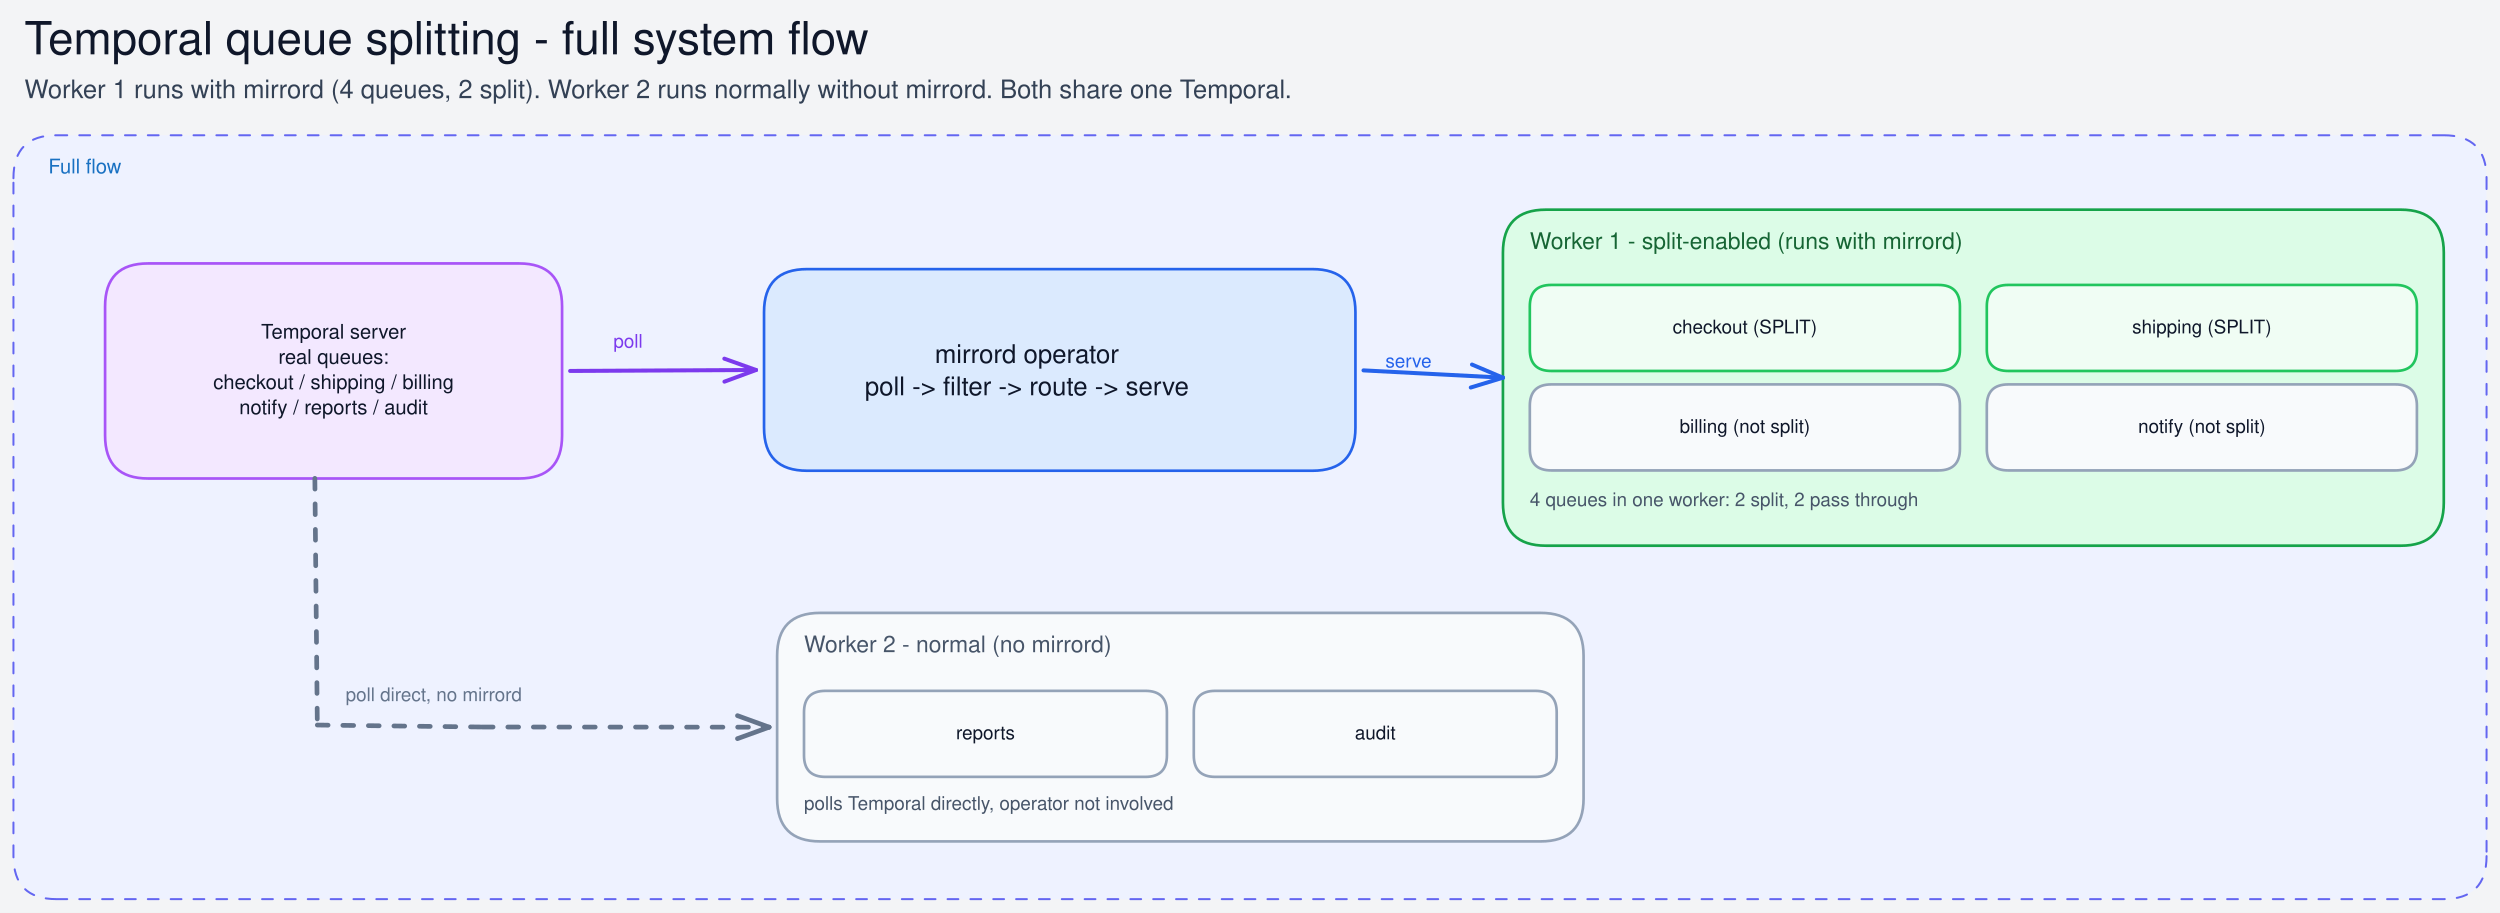
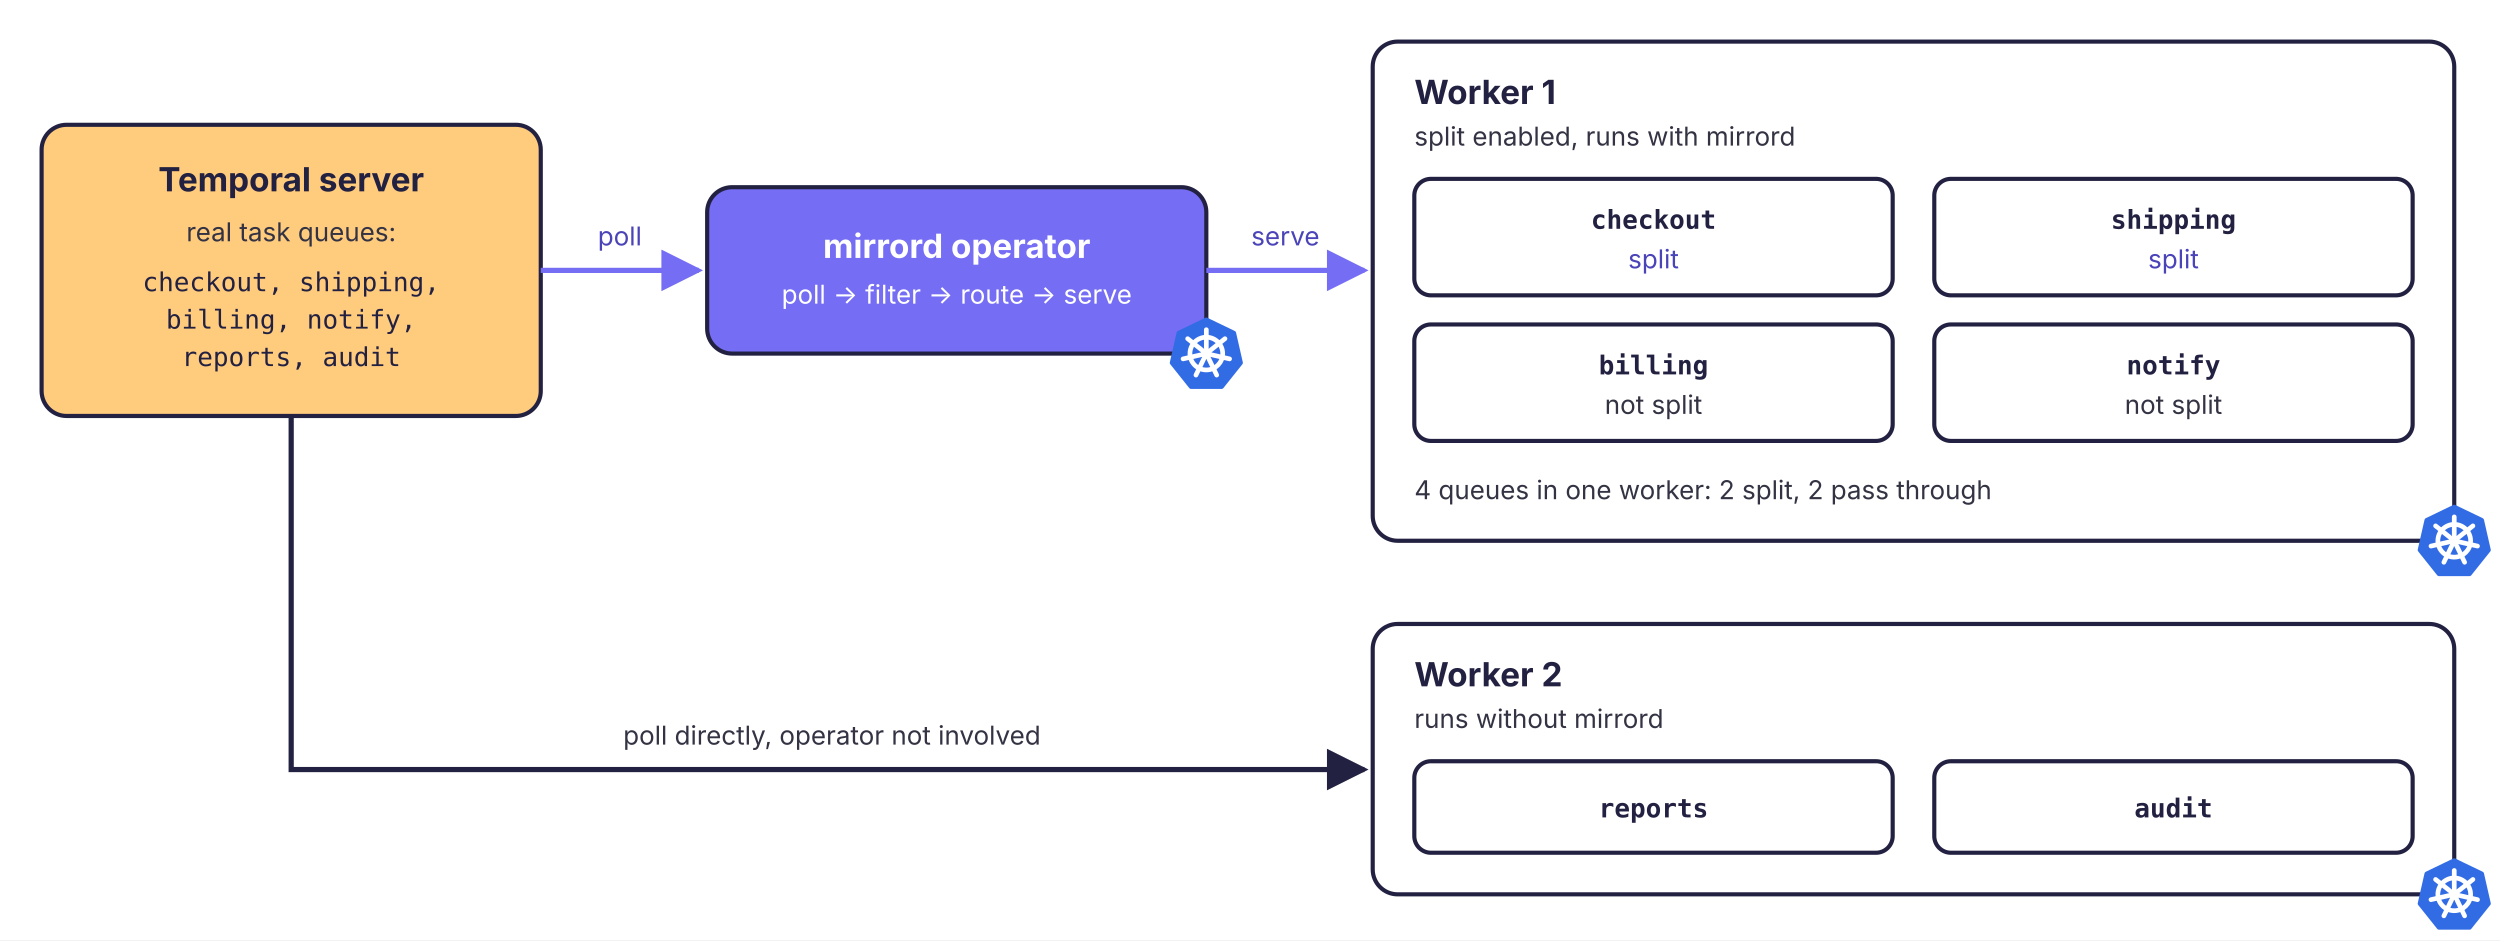
- <svg xmlns="http://www.w3.org/2000/svg" version="1.1" viewBox="0 0 1860 678.949" width="1860" height="678.949">
+ <svg xmlns="http://www.w3.org/2000/svg" viewBox="0 0 1202 452" width="1202" height="452" font-family="Inter, Helvetica, Arial, sans-serif" role="img" aria-labelledby="t d">
  <defs>
-     <style class="style-fonts">
-       </style>
+     <marker id="arrow" viewBox="0 0 10 10" refX="9" refY="5" markerWidth="8" markerHeight="8" orient="auto-start-reverse">
+       <path d="M0 0 L10 5 L0 10 z" fill="#232141" />
+     </marker>
+     <marker id="arrow-purple" viewBox="0 0 10 10" refX="9" refY="5" markerWidth="8" markerHeight="8" orient="auto-start-reverse">
+       <path d="M0 0 L10 5 L0 10 z" fill="#756DF3" />
+     </marker>
+     <symbol id="k8s" viewBox="0 0 32 32">
+       <polygon points="16.00,1.60 27.73,7.25 30.62,19.94 22.51,30.11 9.49,30.11 1.38,19.94 4.27,7.25" fill="#326CE5" stroke="#326CE5" stroke-width="2" stroke-linejoin="round" />
+       <g fill="none" stroke="#ffffff" stroke-width="2" stroke-linecap="round">
+         <circle cx="16" cy="16" r="7" />
+         <line x1="16.00" y1="13.40" x2="16.00" y2="5.80" />
+         <line x1="18.03" y1="14.38" x2="23.97" y2="9.64" />
+         <line x1="18.53" y1="16.58" x2="25.94" y2="18.27" />
+         <line x1="17.13" y1="18.34" x2="20.43" y2="25.19" />
+         <line x1="14.87" y1="18.34" x2="11.57" y2="25.19" />
+         <line x1="13.47" y1="16.58" x2="6.06" y2="18.27" />
+         <line x1="13.97" y1="14.38" x2="8.03" y2="9.64" />
+       </g>
+       <circle cx="16" cy="16" r="2.4" fill="#ffffff" />
+     </symbol>
  </defs>
-   <rect x="0" y="0" width="1860" height="678.949" fill="#f3f4f6" />
-   <g transform="translate(18.18018 10) rotate(0 429.5 21)">
-     <text x="0" y="30.431" font-family="Helvetica, sans-serif, Segoe UI Emoji" font-size="34px" fill="#0f172a" text-anchor="start" style="white-space: pre;" direction="ltr" dominant-baseline="alphabetic">Temporal queue splitting - full system flow</text>
-   </g>
-   <g transform="translate(18.18018 56) rotate(0 900 11.5)">
-     <text x="0" y="17.005" font-family="Helvetica, sans-serif, Segoe UI Emoji" font-size="19px" fill="#334155" text-anchor="start" style="white-space: pre;" direction="ltr" dominant-baseline="alphabetic">Worker 1 runs with mirrord (4 queues, 2 split). Worker 2 runs normally without mirrord. Both share one Temporal.</text>
-   </g>
-   <g stroke-linecap="round" transform="translate(10 100.622) rotate(0 920 284.1636)">
-     <path d="M32 0 C720.12 0, 1408.24 0, 1808 0 C1829.33 0, 1840 10.67, 1840 32 C1840 147.73, 1840 263.47, 1840 536.33 C1840 557.66, 1829.33 568.33, 1808 568.33 C1381.02 568.33, 954.05 568.33, 32 568.33 C10.67 568.33, 0 557.66, 0 536.33 C0 376.08, 0 215.83, 0 32 C0 10.67, 10.67 0, 32 0" stroke="none" stroke-width="0" fill="#eef2ff" />
-     <path d="M32 0 C467.07 0, 902.15 0, 1808 0 M1808 0 C1829.33 0, 1840 10.67, 1840 32 M1840 32 C1840 135.05, 1840 238.09, 1840 536.33 M1840 536.33 C1840 557.66, 1829.33 568.33, 1808 568.33 M1808 568.33 C1287.5 568.33, 767.01 568.33, 32 568.33 M32 568.33 C10.67 568.33, 0 557.66, 0 536.33 M0 536.33 C0 419.76, 0 303.2, 0 32 M0 32 C0 10.67, 10.67 0, 32 0" stroke="#6366f1" stroke-width="1.5" fill="none" stroke-dasharray="8 9" />
-   </g>
-   <g stroke-linecap="round" transform="translate(78.18018 196) rotate(0 170 80)">
-     <path d="M32 0 C132.67 0, 233.35 0, 308 0 C329.33 0, 340 10.67, 340 32 C340 61.83, 340 91.66, 340 128 C340 149.33, 329.33 160, 308 160 C243.88 160, 179.76 160, 32 160 C10.67 160, 0 149.33, 0 128 C0 102.56, 0 77.12, 0 32 C0 10.67, 10.67 0, 32 0" stroke="none" stroke-width="0" fill="#f3e8ff" />
-     <path d="M32 0 C99.62 0, 167.23 0, 308 0 M32 0 C134.15 0, 236.31 0, 308 0 M308 0 C329.33 0, 340 10.67, 340 32 M308 0 C329.33 0, 340 10.67, 340 32 M340 32 C340 63.5, 340 94.99, 340 128 M340 32 C340 66.31, 340 100.63, 340 128 M340 128 C340 149.33, 329.33 160, 308 160 M340 128 C340 149.33, 329.33 160, 308 160 M308 160 C247.61 160, 187.22 160, 32 160 M308 160 C225.69 160, 143.38 160, 32 160 M32 160 C10.67 160, 0 149.33, 0 128 M32 160 C10.67 160, 0 149.33, 0 128 M0 128 C0 107.45, 0 86.91, 0 32 M0 128 C0 106.38, 0 84.76, 0 32 M0 32 C0 10.67, 10.67 0, 32 0 M0 32 C0 10.67, 10.67 0, 32 0" stroke="#a855f7" stroke-width="2" fill="none" />
-   </g>
-   <g transform="translate(90.18018 238.5) rotate(0 158 37.5)">
-     <text x="158" y="13.425" font-family="Helvetica, sans-serif, Segoe UI Emoji" font-size="15px" fill="#0f172a" text-anchor="middle" style="white-space: pre;" direction="ltr" dominant-baseline="alphabetic">Temporal server</text>
-     <text x="158" y="32.175" font-family="Helvetica, sans-serif, Segoe UI Emoji" font-size="15px" fill="#0f172a" text-anchor="middle" style="white-space: pre;" direction="ltr" dominant-baseline="alphabetic">real queues:</text>
-     <text x="158" y="50.925" font-family="Helvetica, sans-serif, Segoe UI Emoji" font-size="15px" fill="#0f172a" text-anchor="middle" style="white-space: pre;" direction="ltr" dominant-baseline="alphabetic">checkout / shipping / billing</text>
-     <text x="158" y="69.675" font-family="Helvetica, sans-serif, Segoe UI Emoji" font-size="15px" fill="#0f172a" text-anchor="middle" style="white-space: pre;" direction="ltr" dominant-baseline="alphabetic">notify / reports / audit</text>
-   </g>
-   <g stroke-linecap="round" transform="translate(568.4432 200.2297) rotate(0 220 75)">
-     <path d="M32 0 C108.98 0, 185.95 0, 408 0 C429.33 0, 440 10.67, 440 32 C440 63.08, 440 94.16, 440 118 C440 139.33, 429.33 150, 408 150 C294.01 150, 180.03 150, 32 150 C10.67 150, 0 139.33, 0 118 C0 87.77, 0 57.54, 0 32 C0 10.67, 10.67 0, 32 0" stroke="none" stroke-width="0" fill="#dbeafe" />
-     <path d="M32 0 C124.12 0, 216.23 0, 408 0 M32 0 C150.11 0, 268.21 0, 408 0 M408 0 C429.33 0, 440 10.67, 440 32 M408 0 C429.33 0, 440 10.67, 440 32 M440 32 C440 63.23, 440 94.45, 440 118 M440 32 C440 60.94, 440 89.88, 440 118 M440 118 C440 139.33, 429.33 150, 408 150 M440 118 C440 139.33, 429.33 150, 408 150 M408 150 C313.95 150, 219.89 150, 32 150 M408 150 C283.97 150, 159.94 150, 32 150 M32 150 C10.67 150, 0 139.33, 0 118 M32 150 C10.67 150, 0 139.33, 0 118 M0 118 C0 84.66, 0 51.32, 0 32 M0 118 C0 85.49, 0 52.98, 0 32 M0 32 C0 10.67, 10.67 0, 32 0 M0 32 C0 10.67, 10.67 0, 32 0" stroke="#2563eb" stroke-width="2" fill="none" />
-   </g>
-   <g transform="translate(579.5379 252.9012) rotate(0 184.436 23.99484)">
-     <text x="184.436" y="17.181" font-family="Helvetica, sans-serif, Segoe UI Emoji" font-size="19.196px" fill="#0f172a" text-anchor="middle" style="white-space: pre;" direction="ltr" dominant-baseline="alphabetic">mirrord operator</text>
-     <text x="184.436" y="41.176" font-family="Helvetica, sans-serif, Segoe UI Emoji" font-size="19.196px" fill="#0f172a" text-anchor="middle" style="white-space: pre;" direction="ltr" dominant-baseline="alphabetic">poll -&gt; filter -&gt; route -&gt; serve</text>
-   </g>
-   <g stroke-linecap="round">
-     <g transform="translate(424.1802 275.9852) rotate(0 69.13152 -0.3548724)">
-       <path d="M0 0 C33.87 -0.17, 67.75 -0.35, 138.26 -0.71 M0 0 C35.69 -0.18, 71.37 -0.37, 138.26 -0.71" stroke="#7c3aed" stroke-width="3" fill="none" />
-     </g>
-     <g transform="translate(424.1802 275.9852) rotate(0 69.13152 -0.3548724)">
-       <path d="M114.81 7.96 C120.56 5.84, 126.3 3.71, 138.26 -0.71 M114.81 7.96 C120.87 5.72, 126.92 3.49, 138.26 -0.71" stroke="#7c3aed" stroke-width="3" fill="none" />
-     </g>
-     <g transform="translate(424.1802 275.9852) rotate(0 69.13152 -0.3548724)">
-       <path d="M114.73 -9.14 C120.49 -7.07, 126.26 -5.01, 138.26 -0.71 M114.73 -9.14 C120.8 -6.96, 126.88 -4.79, 138.26 -0.71" stroke="#7c3aed" stroke-width="3" fill="none" />
-     </g>
-   </g>
-   <mask />
-   <g transform="translate(456.3606 246.161) rotate(0 22 8.5)">
-     <text x="0" y="12.53" font-family="Helvetica, sans-serif, Segoe UI Emoji" font-size="14px" fill="#7c3aed" text-anchor="start" style="white-space: pre;" direction="ltr" dominant-baseline="alphabetic">poll</text>
-   </g>
-   <g stroke-linecap="round" transform="translate(1118.18 156) rotate(0 350 125)">
-     <path d="M32 0 C213.05 0, 394.09 0, 668 0 C689.33 0, 700 10.67, 700 32 C700 80.89, 700 129.78, 700 218 C700 239.33, 689.33 250, 668 250 C512.28 250, 356.56 250, 32 250 C10.67 250, 0 239.33, 0 218 C0 157.65, 0 97.31, 0 32 C0 10.67, 10.67 0, 32 0" stroke="none" stroke-width="0" fill="#dcfce7" />
-     <path d="M32 0 C187.83 0, 343.65 0, 668 0 M32 0 C160.53 0, 289.05 0, 668 0 M668 0 C689.33 0, 700 10.67, 700 32 M668 0 C689.33 0, 700 10.67, 700 32 M700 32 C700 75.35, 700 118.71, 700 218 M700 32 C700 86.79, 700 141.58, 700 218 M700 218 C700 239.33, 689.33 250, 668 250 M700 218 C700 239.33, 689.33 250, 668 250 M668 250 C469.04 250, 270.07 250, 32 250 M668 250 C417.96 250, 167.91 250, 32 250 M32 250 C10.67 250, 0 239.33, 0 218 M32 250 C10.67 250, 0 239.33, 0 218 M0 218 C0 155.71, 0 93.42, 0 32 M0 218 C0 165.23, 0 112.47, 0 32 M0 32 C0 10.67, 10.67 0, 32 0 M0 32 C0 10.67, 10.67 0, 32 0" stroke="#16a34a" stroke-width="2" fill="none" />
-   </g>
-   <g transform="translate(1138.18 170) rotate(0 232.5 10.5)">
-     <text x="0" y="15.215" font-family="Helvetica, sans-serif, Segoe UI Emoji" font-size="17px" fill="#166534" text-anchor="start" style="white-space: pre;" direction="ltr" dominant-baseline="alphabetic">Worker 1  -  split-enabled (runs with mirrord)</text>
-   </g>
-   <g stroke-linecap="round" transform="translate(1138.18 212) rotate(0 160 32)">
-     <path d="M16 0 C109.49 0, 202.99 0, 304 0 C314.67 0, 320 5.33, 320 16 C320 26.03, 320 36.07, 320 48 C320 58.67, 314.67 64, 304 64 C213.08 64, 122.16 64, 16 64 C5.33 64, 0 58.67, 0 48 C0 41.25, 0 34.5, 0 16 C0 5.33, 5.33 0, 16 0" stroke="none" stroke-width="0" fill="#f0fdf4" />
-     <path d="M16 0 C86.57 0, 157.13 0, 304 0 M16 0 C115.67 0, 215.34 0, 304 0 M304 0 C314.67 0, 320 5.33, 320 16 M304 0 C314.67 0, 320 5.33, 320 16 M320 16 C320 24.58, 320 33.16, 320 48 M320 16 C320 24.76, 320 33.51, 320 48 M320 48 C320 58.67, 314.67 64, 304 64 M320 48 C320 58.67, 314.67 64, 304 64 M304 64 C204.88 64, 105.75 64, 16 64 M304 64 C239.26 64, 174.52 64, 16 64 M16 64 C5.33 64, 0 58.67, 0 48 M16 64 C5.33 64, 0 58.67, 0 48 M0 48 C0 38.13, 0 28.26, 0 16 M0 48 C0 40.43, 0 32.86, 0 16 M0 16 C0 5.33, 5.33 0, 16 0 M0 16 C0 5.33, 5.33 0, 16 0" stroke="#22c55e" stroke-width="2" fill="none" />
-   </g>
-   <g transform="translate(1150.18 235.5) rotate(0 148 8.5)">
-     <text x="148" y="12.53" font-family="Helvetica, sans-serif, Segoe UI Emoji" font-size="14px" fill="#0f172a" text-anchor="middle" style="white-space: pre;" direction="ltr" dominant-baseline="alphabetic">checkout  (SPLIT)</text>
-   </g>
-   <g stroke-linecap="round" transform="translate(1478.18 212) rotate(0 160 32)">
-     <path d="M16 0 C121.01 0, 226.01 0, 304 0 C314.67 0, 320 5.33, 320 16 C320 27.66, 320 39.31, 320 48 C320 58.67, 314.67 64, 304 64 C192.68 64, 81.36 64, 16 64 C5.33 64, 0 58.67, 0 48 C0 38.48, 0 28.97, 0 16 C0 5.33, 5.33 0, 16 0" stroke="none" stroke-width="0" fill="#f0fdf4" />
-     <path d="M16 0 C86.57 0, 157.14 0, 304 0 M16 0 C99.54 0, 183.08 0, 304 0 M304 0 C314.67 0, 320 5.33, 320 16 M304 0 C314.67 0, 320 5.33, 320 16 M320 16 C320 25.7, 320 35.4, 320 48 M320 16 C320 24.09, 320 32.17, 320 48 M320 48 C320 58.67, 314.67 64, 304 64 M320 48 C320 58.67, 314.67 64, 304 64 M304 64 C195.85 64, 87.7 64, 16 64 M304 64 C230.15 64, 156.3 64, 16 64 M16 64 C5.33 64, 0 58.67, 0 48 M16 64 C5.33 64, 0 58.67, 0 48 M0 48 C0 38.97, 0 29.94, 0 16 M0 48 C0 35.54, 0 23.08, 0 16 M0 16 C0 5.33, 5.33 0, 16 0 M0 16 C0 5.33, 5.33 0, 16 0" stroke="#22c55e" stroke-width="2" fill="none" />
-   </g>
-   <g transform="translate(1490.18 235.5) rotate(0 148 8.5)">
-     <text x="148" y="12.53" font-family="Helvetica, sans-serif, Segoe UI Emoji" font-size="14px" fill="#0f172a" text-anchor="middle" style="white-space: pre;" direction="ltr" dominant-baseline="alphabetic">shipping  (SPLIT)</text>
-   </g>
-   <g stroke-linecap="round" transform="translate(1138.18 286) rotate(0 160 32)">
-     <path d="M16 0 C74.92 0, 133.83 0, 304 0 C314.67 0, 320 5.33, 320 16 C320 22.88, 320 29.76, 320 48 C320 58.67, 314.67 64, 304 64 C229.88 64, 155.75 64, 16 64 C5.33 64, 0 58.67, 0 48 C0 35.72, 0 23.43, 0 16 C0 5.33, 5.33 0, 16 0" stroke="none" stroke-width="0" fill="#f8fafc" />
-     <path d="M16 0 C86.57 0, 157.14 0, 304 0 M16 0 C83.41 0, 150.81 0, 304 0 M304 0 C314.67 0, 320 5.33, 320 16 M304 0 C314.67 0, 320 5.33, 320 16 M320 16 C320 26.82, 320 37.64, 320 48 M320 16 C320 23.41, 320 30.83, 320 48 M320 48 C320 58.67, 314.67 64, 304 64 M320 48 C320 58.67, 314.67 64, 304 64 M304 64 C244.42 64, 184.84 64, 16 64 M304 64 C221.04 64, 138.07 64, 16 64 M16 64 C5.33 64, 0 58.67, 0 48 M16 64 C5.33 64, 0 58.67, 0 48 M0 48 C0 39.82, 0 31.63, 0 16 M0 48 C0 37.05, 0 26.1, 0 16 M0 16 C0 5.33, 5.33 0, 16 0 M0 16 C0 5.33, 5.33 0, 16 0" stroke="#94a3b8" stroke-width="2" fill="none" />
-   </g>
-   <g transform="translate(1150.18 309.5) rotate(0 148 8.5)">
-     <text x="148" y="12.53" font-family="Helvetica, sans-serif, Segoe UI Emoji" font-size="14px" fill="#0f172a" text-anchor="middle" style="white-space: pre;" direction="ltr" dominant-baseline="alphabetic">billing  (not split)</text>
-   </g>
-   <g stroke-linecap="round" transform="translate(1478.18 286) rotate(0 160 32)">
-     <path d="M16 0 C86.43 0, 156.86 0, 304 0 C314.67 0, 320 5.33, 320 16 C320 24.5, 320 33, 320 48 C320 58.67, 314.67 64, 304 64 C209.47 64, 114.95 64, 16 64 C5.33 64, 0 58.67, 0 48 C0 39.35, 0 30.7, 0 16 C0 5.33, 5.33 0, 16 0" stroke="none" stroke-width="0" fill="#f8fafc" />
-     <path d="M16 0 C86.57 0, 157.15 0, 304 0 M16 0 C124.87 0, 233.75 0, 304 0 M304 0 C314.67 0, 320 5.33, 320 16 M304 0 C314.67 0, 320 5.33, 320 16 M320 16 C320 27.94, 320 39.88, 320 48 M320 16 C320 22.74, 320 29.49, 320 48 M320 48 C320 58.67, 314.67 64, 304 64 M320 48 C320 58.67, 314.67 64, 304 64 M304 64 C235.39 64, 166.79 64, 16 64 M304 64 C211.92 64, 119.85 64, 16 64 M16 64 C5.33 64, 0 58.67, 0 48 M16 64 C5.33 64, 0 58.67, 0 48 M0 48 C0 40.66, 0 33.32, 0 16 M0 48 C0 38.56, 0 29.12, 0 16 M0 16 C0 5.33, 5.33 0, 16 0 M0 16 C0 5.33, 5.33 0, 16 0" stroke="#94a3b8" stroke-width="2" fill="none" />
-   </g>
-   <g transform="translate(1490.18 309.5) rotate(0 148 8.5)">
-     <text x="148" y="12.53" font-family="Helvetica, sans-serif, Segoe UI Emoji" font-size="14px" fill="#0f172a" text-anchor="middle" style="white-space: pre;" direction="ltr" dominant-baseline="alphabetic">notify  (not split)</text>
-   </g>
-   <g transform="translate(1138.18 364) rotate(0 196.5 8.5)">
-     <text x="0" y="12.53" font-family="Helvetica, sans-serif, Segoe UI Emoji" font-size="14px" fill="#475569" text-anchor="start" style="white-space: pre;" direction="ltr" dominant-baseline="alphabetic">4 queues in one worker: 2 split, 2 pass through</text>
-   </g>
-   <g stroke-linecap="round">
-     <g transform="translate(1014.443 275.5593) rotate(0 51.86848 2.720332)">
-       <path d="M0 0 C25.42 1.33, 50.84 2.67, 103.74 5.44 M0 0 C40.87 2.14, 81.75 4.29, 103.74 5.44" stroke="#2563eb" stroke-width="3" fill="none" />
-     </g>
-     <g transform="translate(1014.443 275.5593) rotate(0 51.86848 2.720332)">
-       <path d="M79.83 12.75 C85.69 10.96, 91.55 9.17, 103.74 5.44 M79.83 12.75 C89.25 9.87, 98.67 6.99, 103.74 5.44" stroke="#2563eb" stroke-width="3" fill="none" />
-     </g>
-     <g transform="translate(1014.443 275.5593) rotate(0 51.86848 2.720332)">
-       <path d="M80.72 -4.33 C86.36 -1.93, 92 0.46, 103.74 5.44 M80.72 -4.33 C89.79 -0.48, 98.86 3.37, 103.74 5.44" stroke="#2563eb" stroke-width="3" fill="none" />
-     </g>
-   </g>
-   <mask />
-   <g transform="translate(1030.747 260.8781) rotate(0 26 8.5)">
-     <text x="0" y="12.53" font-family="Helvetica, sans-serif, Segoe UI Emoji" font-size="14px" fill="#2563eb" text-anchor="start" style="white-space: pre;" direction="ltr" dominant-baseline="alphabetic">serve</text>
-   </g>
-   <g stroke-linecap="round" transform="translate(578.1802 456) rotate(0 300 85)">
-     <path d="M32 0 C216.63 0, 401.26 0, 568 0 C589.33 0, 600 10.67, 600 32 C600 63, 600 94, 600 138 C600 159.33, 589.33 170, 568 170 C457.94 170, 347.89 170, 32 170 C10.67 170, 0 159.33, 0 138 C0 107.62, 0 77.25, 0 32 C0 10.67, 10.67 0, 32 0" stroke="none" stroke-width="0" fill="#f8fafc" />
-     <path d="M32 0 C163.36 0, 294.71 0, 568 0 M32 0 C213.17 0, 394.34 0, 568 0 M568 0 C589.33 0, 600 10.67, 600 32 M568 0 C589.33 0, 600 10.67, 600 32 M600 32 C600 59.63, 600 87.25, 600 138 M600 32 C600 69.99, 600 107.97, 600 138 M600 138 C600 159.33, 589.33 170, 568 170 M600 138 C600 159.33, 589.33 170, 568 170 M568 170 C398.31 170, 228.63 170, 32 170 M568 170 C354.24 170, 140.47 170, 32 170 M32 170 C10.67 170, 0 159.33, 0 138 M32 170 C10.67 170, 0 159.33, 0 138 M0 138 C0 110.08, 0 82.16, 0 32 M0 138 C0 108.63, 0 79.25, 0 32 M0 32 C0 10.67, 10.67 0, 32 0 M0 32 C0 10.67, 10.67 0, 32 0" stroke="#94a3b8" stroke-width="2" fill="none" />
-   </g>
-   <g transform="translate(598.1802 470) rotate(0 163.5 10.5)">
-     <text x="0" y="15.215" font-family="Helvetica, sans-serif, Segoe UI Emoji" font-size="17px" fill="#475569" text-anchor="start" style="white-space: pre;" direction="ltr" dominant-baseline="alphabetic">Worker 2  -  normal (no mirrord)</text>
-   </g>
-   <g stroke-linecap="round" transform="translate(598.1802 514) rotate(0 135 32)">
-     <path d="M16 0 C107.49 0, 198.99 0, 254 0 C264.67 0, 270 5.33, 270 16 C270 26.98, 270 37.96, 270 48 C270 58.67, 264.67 64, 254 64 C188.27 64, 122.54 64, 16 64 C5.33 64, 0 58.67, 0 48 C0 36.06, 0 24.12, 0 16 C0 5.33, 5.33 0, 16 0" stroke="none" stroke-width="0" fill="#f8fafc" />
-     <path d="M16 0 C74.33 0, 132.66 0, 254 0 M16 0 C83.11 0, 150.23 0, 254 0 M254 0 C264.67 0, 270 5.33, 270 16 M254 0 C264.67 0, 270 5.33, 270 16 M270 16 C270 25.46, 270 34.92, 270 48 M270 16 C270 26.8, 270 37.59, 270 48 M270 48 C270 58.67, 264.67 64, 254 64 M270 48 C270 58.67, 264.67 64, 254 64 M254 64 C171.19 64, 88.39 64, 16 64 M254 64 C199.15 64, 144.3 64, 16 64 M16 64 C5.33 64, 0 58.67, 0 48 M16 64 C5.33 64, 0 58.67, 0 48 M0 48 C0 40.42, 0 32.83, 0 16 M0 48 C0 40.64, 0 33.28, 0 16 M0 16 C0 5.33, 5.33 0, 16 0 M0 16 C0 5.33, 5.33 0, 16 0" stroke="#94a3b8" stroke-width="2" fill="none" />
-   </g>
-   <g transform="translate(610.1802 537.5) rotate(0 123 8.5)">
-     <text x="123" y="12.53" font-family="Helvetica, sans-serif, Segoe UI Emoji" font-size="14px" fill="#0f172a" text-anchor="middle" style="white-space: pre;" direction="ltr" dominant-baseline="alphabetic">reports</text>
-   </g>
-   <g stroke-linecap="round" transform="translate(888.1802 514) rotate(0 135 32)">
-     <path d="M16 0 C69.41 0, 122.81 0, 254 0 C264.67 0, 270 5.33, 270 16 C270 28.6, 270 41.21, 270 48 C270 58.67, 264.67 64, 254 64 C171.41 64, 88.82 64, 16 64 C5.33 64, 0 58.67, 0 48 C0 39.69, 0 31.39, 0 16 C0 5.33, 5.33 0, 16 0" stroke="none" stroke-width="0" fill="#f8fafc" />
-     <path d="M16 0 C74.33 0, 132.66 0, 254 0 M16 0 C69.78 0, 123.57 0, 254 0 M254 0 C264.67 0, 270 5.33, 270 16 M254 0 C264.67 0, 270 5.33, 270 16 M270 16 C270 26.58, 270 37.16, 270 48 M270 16 C270 26.13, 270 36.25, 270 48 M270 48 C270 58.67, 264.67 64, 254 64 M270 48 C270 58.67, 264.67 64, 254 64 M254 64 C163.73 64, 73.47 64, 16 64 M254 64 C191.62 64, 129.24 64, 16 64 M16 64 C5.33 64, 0 58.67, 0 48 M16 64 C5.33 64, 0 58.67, 0 48 M0 48 C0 41.26, 0 34.52, 0 16 M0 48 C0 35.75, 0 23.5, 0 16 M0 16 C0 5.33, 5.33 0, 16 0 M0 16 C0 5.33, 5.33 0, 16 0" stroke="#94a3b8" stroke-width="2" fill="none" />
-   </g>
-   <g transform="translate(900.1802 537.5) rotate(0 123 8.5)">
-     <text x="123" y="12.53" font-family="Helvetica, sans-serif, Segoe UI Emoji" font-size="14px" fill="#0f172a" text-anchor="middle" style="white-space: pre;" direction="ltr" dominant-baseline="alphabetic">audit</text>
-   </g>
-   <g transform="translate(598.1802 590) rotate(0 192.5 8.5)">
-     <text x="0" y="12.53" font-family="Helvetica, sans-serif, Segoe UI Emoji" font-size="14px" fill="#475569" text-anchor="start" style="white-space: pre;" direction="ltr" dominant-baseline="alphabetic">polls Temporal directly, operator not involved</text>
-   </g>
-   <g stroke-linecap="round">
-     <g transform="translate(234.2504 355.8893) rotate(0 168.9649 92.56229)">
-       <path d="M0 0 C0.45 44.99, 0.9 89.97, 1.84 183.54 M1.84 183.54 C31.54 183.9, 61.23 184.25, 124.58 185.01 M124.58 185.01 C179.78 185.04, 234.97 185.07, 337.93 185.12" stroke="#64748b" stroke-width="3.5" fill="none" stroke-dasharray="8 11" />
-     </g>
-     <g transform="translate(234.2504 355.8893) rotate(0 168.9649 92.56229)">
-       <path d="M314.43 193.66 C320.19 191.57, 325.95 189.48, 337.93 185.12" stroke="#64748b" stroke-width="3.5" fill="none" />
-     </g>
-     <g transform="translate(234.2504 355.8893) rotate(0 168.9649 92.56229)">
-       <path d="M314.44 176.56 C320.2 178.66, 325.96 180.76, 337.93 185.12" stroke="#64748b" stroke-width="3.5" fill="none" />
-     </g>
-   </g>
-   <mask />
-   <g transform="translate(257.1529 509.0891) rotate(0 65.74463 8.75)">
-     <text x="0" y="12.53" font-family="Helvetica, sans-serif, Segoe UI Emoji" font-size="14px" fill="#64748b" text-anchor="start" style="white-space: pre;" direction="ltr" dominant-baseline="alphabetic">poll direct, no mirrord</text>
-   </g>
-   <g transform="translate(35.98125 115.5591) rotate(0 27.5061 9.375)">
-     <text x="0" y="13.425" font-family="Helvetica, sans-serif, Segoe UI Emoji" font-size="15px" fill="#1971c2" text-anchor="start" style="white-space: pre;" direction="ltr" dominant-baseline="alphabetic">Full flow</text>
-   </g>
+   <rect x="0" y="0" width="1202" height="452" fill="#ffffff" />
+   <rect x="20" y="60" width="240" height="140" rx="12" fill="#FFCB7D" stroke="#232141" stroke-width="2" />
+   <text x="140" y="92" font-size="16" font-weight="700" fill="#232141" text-anchor="middle">Temporal server</text>
+   <text x="140" y="116" font-size="12.5" fill="#333344" text-anchor="middle">real task queues:</text>
+   <text x="140" y="140" font-size="12.5" font-family="Menlo, Consolas, monospace" fill="#232141" text-anchor="middle">checkout, shipping,</text>
+   <text x="140" y="158" font-size="12.5" font-family="Menlo, Consolas, monospace" fill="#232141" text-anchor="middle">billing, notify,</text>
+   <text x="140" y="176" font-size="12.5" font-family="Menlo, Consolas, monospace" fill="#232141" text-anchor="middle">reports, audit</text>
+   <line x1="260" y1="130" x2="336" y2="130" stroke="#756DF3" stroke-width="2.5" marker-end="url(#arrow-purple)" />
+   <text x="298" y="118" font-size="12.5" fill="#4a44b8" text-anchor="middle">poll</text>
+   <rect x="340" y="90" width="240" height="80" rx="12" fill="#756DF3" stroke="#232141" stroke-width="2" />
+   <text x="460" y="124" font-size="16" font-weight="700" fill="#ffffff" text-anchor="middle">mirrord operator</text>
+   <text x="460" y="146" font-size="12.5" fill="#ffffff" text-anchor="middle">poll → filter → route → serve</text>
+   <line x1="580" y1="130" x2="656" y2="130" stroke="#756DF3" stroke-width="2.5" marker-end="url(#arrow-purple)" />
+   <text x="618" y="118" font-size="12.5" fill="#4a44b8" text-anchor="middle">serve</text>
+   <rect x="660" y="20" width="520" height="240" rx="12" fill="#ffffff" stroke="#232141" stroke-width="2" />
+   <text x="680" y="50" font-size="16" font-weight="700" fill="#232141">Worker 1</text>
+   <text x="680" y="70" font-size="12.5" fill="#333344">split enabled, runs with mirrord</text>
+   <rect x="680" y="86" width="230" height="56" rx="8" fill="#ffffff" stroke="#232141" stroke-width="2" />
+   <text x="795" y="110" font-size="12.5" font-weight="700" font-family="Menlo, Consolas, monospace" fill="#232141" text-anchor="middle">checkout</text>
+   <text x="795" y="129" font-size="12.5" fill="#4a44b8" text-anchor="middle">split</text>
+   <rect x="930" y="86" width="230" height="56" rx="8" fill="#ffffff" stroke="#232141" stroke-width="2" />
+   <text x="1045" y="110" font-size="12.5" font-weight="700" font-family="Menlo, Consolas, monospace" fill="#232141" text-anchor="middle">shipping</text>
+   <text x="1045" y="129" font-size="12.5" fill="#4a44b8" text-anchor="middle">split</text>
+   <rect x="680" y="156" width="230" height="56" rx="8" fill="#ffffff" stroke="#232141" stroke-width="2" />
+   <text x="795" y="180" font-size="12.5" font-weight="700" font-family="Menlo, Consolas, monospace" fill="#232141" text-anchor="middle">billing</text>
+   <text x="795" y="199" font-size="12.5" fill="#333344" text-anchor="middle">not split</text>
+   <rect x="930" y="156" width="230" height="56" rx="8" fill="#ffffff" stroke="#232141" stroke-width="2" />
+   <text x="1045" y="180" font-size="12.5" font-weight="700" font-family="Menlo, Consolas, monospace" fill="#232141" text-anchor="middle">notify</text>
+   <text x="1045" y="199" font-size="12.5" fill="#333344" text-anchor="middle">not split</text>
+   <text x="680" y="240" font-size="12.5" fill="#333344">4 queues in one worker: 2 split, 2 pass through</text>
+   <polyline points="140,200 140,370 656,370" fill="none" stroke="#232141" stroke-width="2.5" marker-end="url(#arrow)" />
+   <text x="400" y="358" font-size="12.5" fill="#333344" text-anchor="middle">poll directly, operator not involved</text>
+   <rect x="660" y="300" width="520" height="130" rx="12" fill="#ffffff" stroke="#232141" stroke-width="2" />
+   <text x="680" y="330" font-size="16" font-weight="700" fill="#232141">Worker 2</text>
+   <text x="680" y="350" font-size="12.5" fill="#333344">runs without mirrord</text>
+   <rect x="680" y="366" width="230" height="44" rx="8" fill="#ffffff" stroke="#232141" stroke-width="2" />
+   <text x="795" y="393" font-size="12.5" font-weight="700" font-family="Menlo, Consolas, monospace" fill="#232141" text-anchor="middle">reports</text>
+   <rect x="930" y="366" width="230" height="44" rx="8" fill="#ffffff" stroke="#232141" stroke-width="2" />
+   <text x="1045" y="393" font-size="12.5" font-weight="700" font-family="Menlo, Consolas, monospace" fill="#232141" text-anchor="middle">audit</text>
+   <use href="#k8s" x="562" y="152" width="36" height="36" />
+   <use href="#k8s" x="1162" y="242" width="36" height="36" />
+   <use href="#k8s" x="1162" y="412" width="36" height="36" />
</svg>
